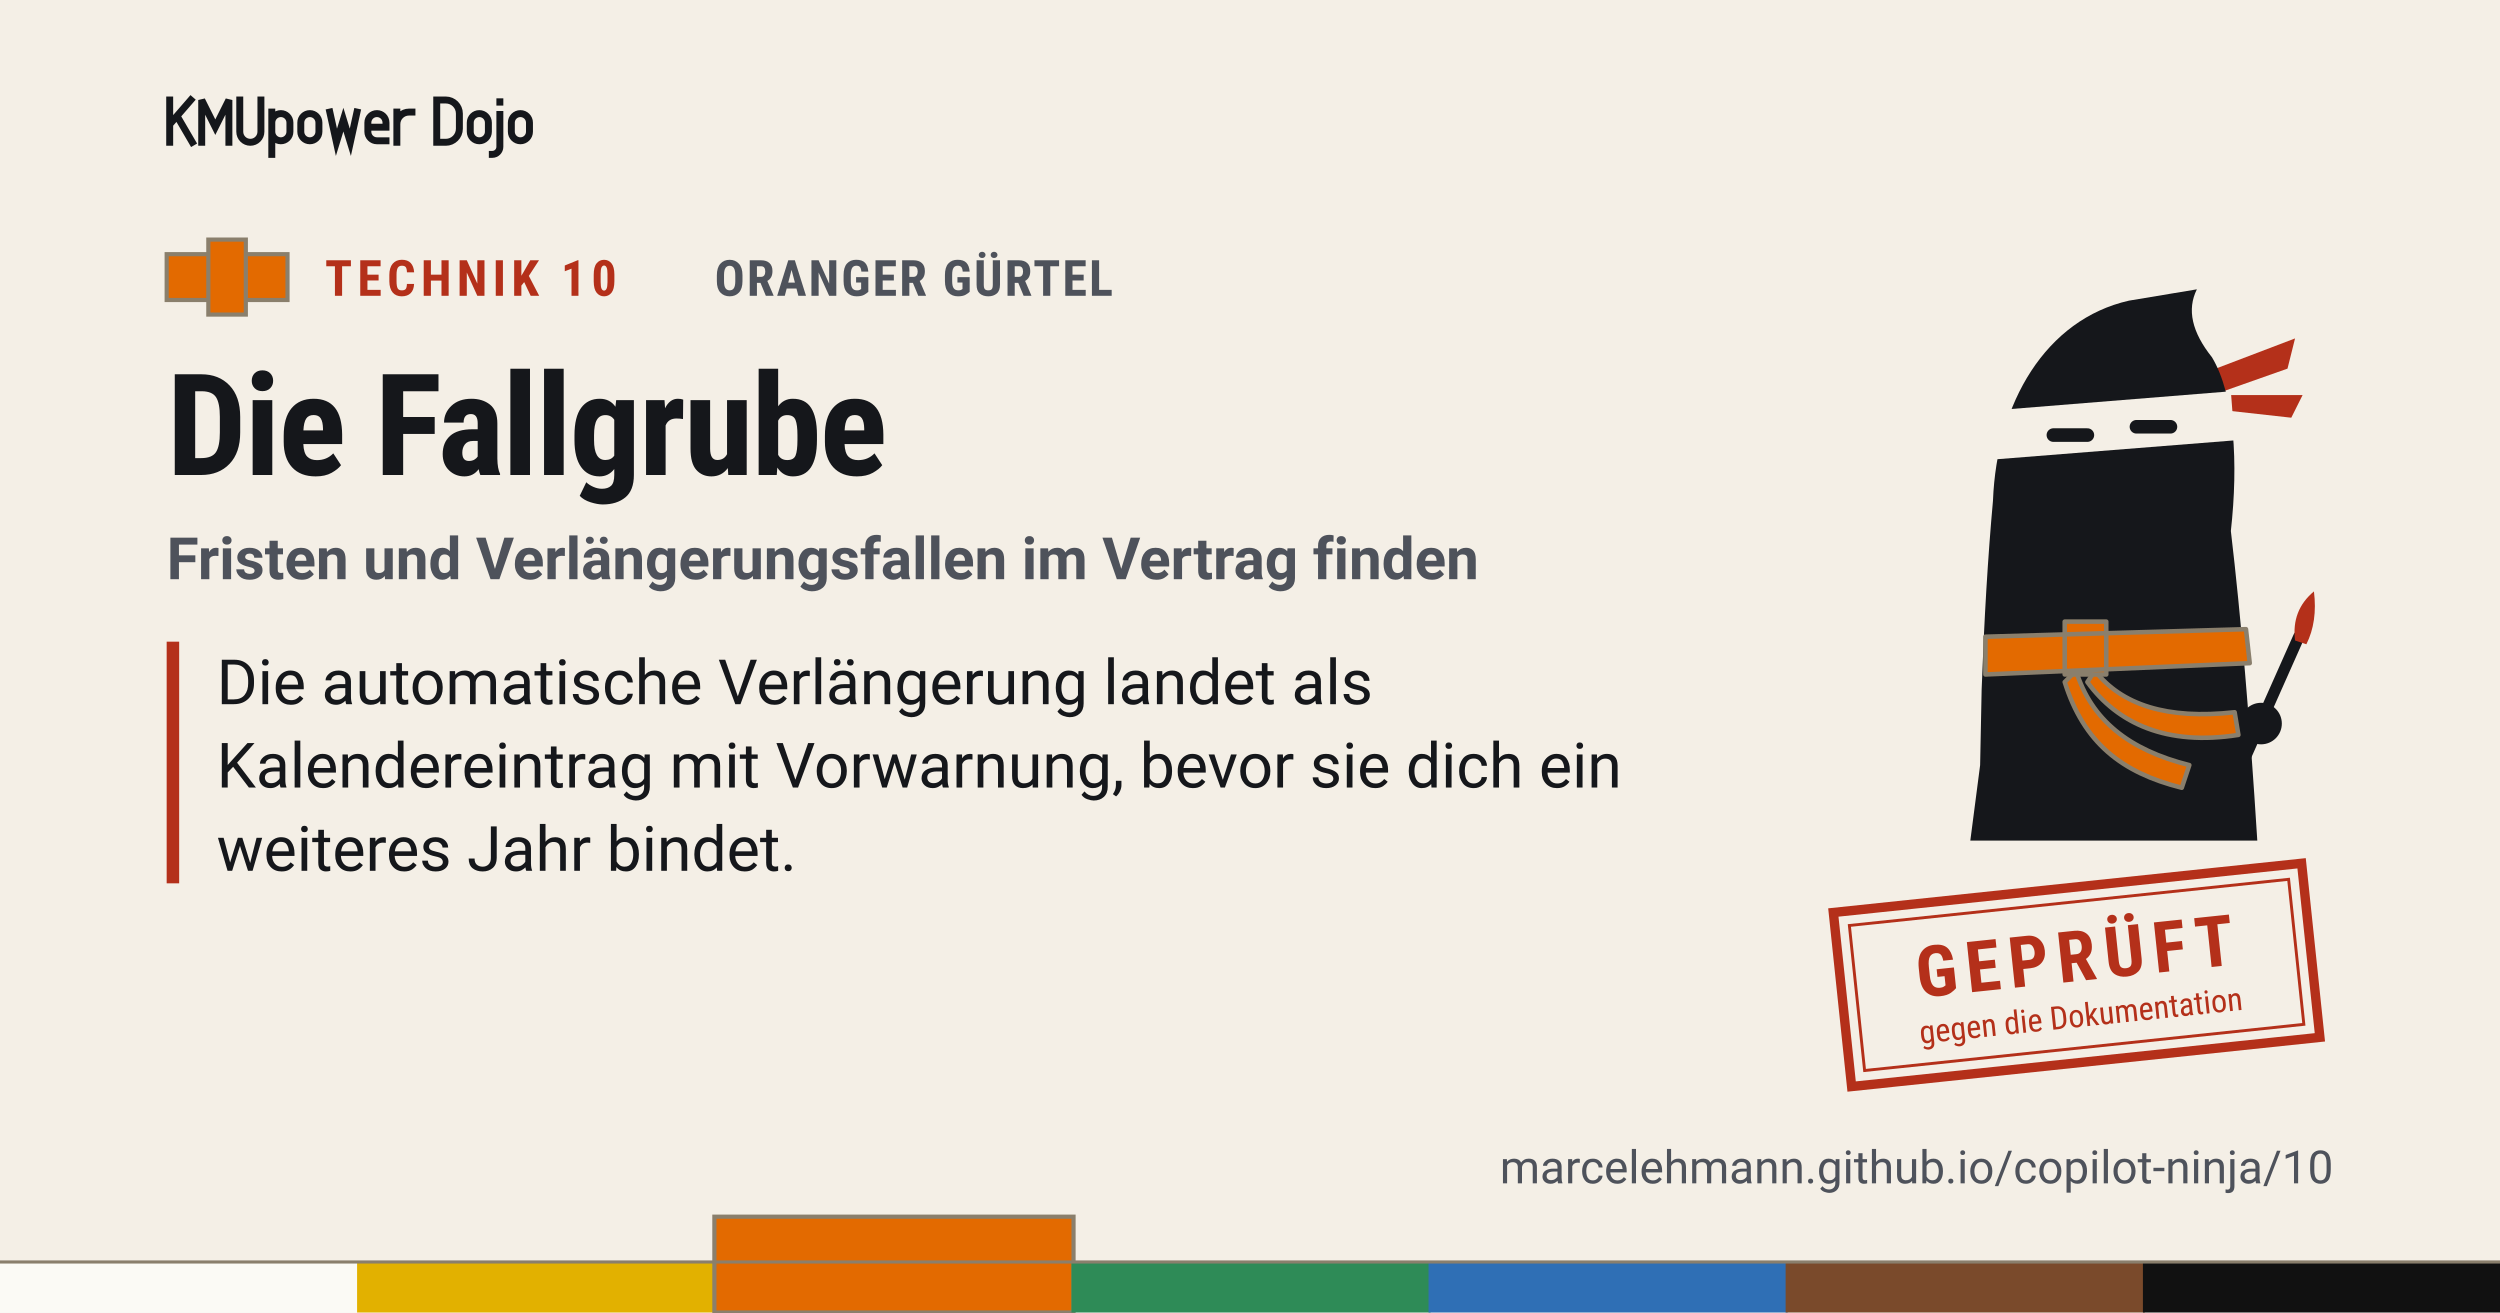
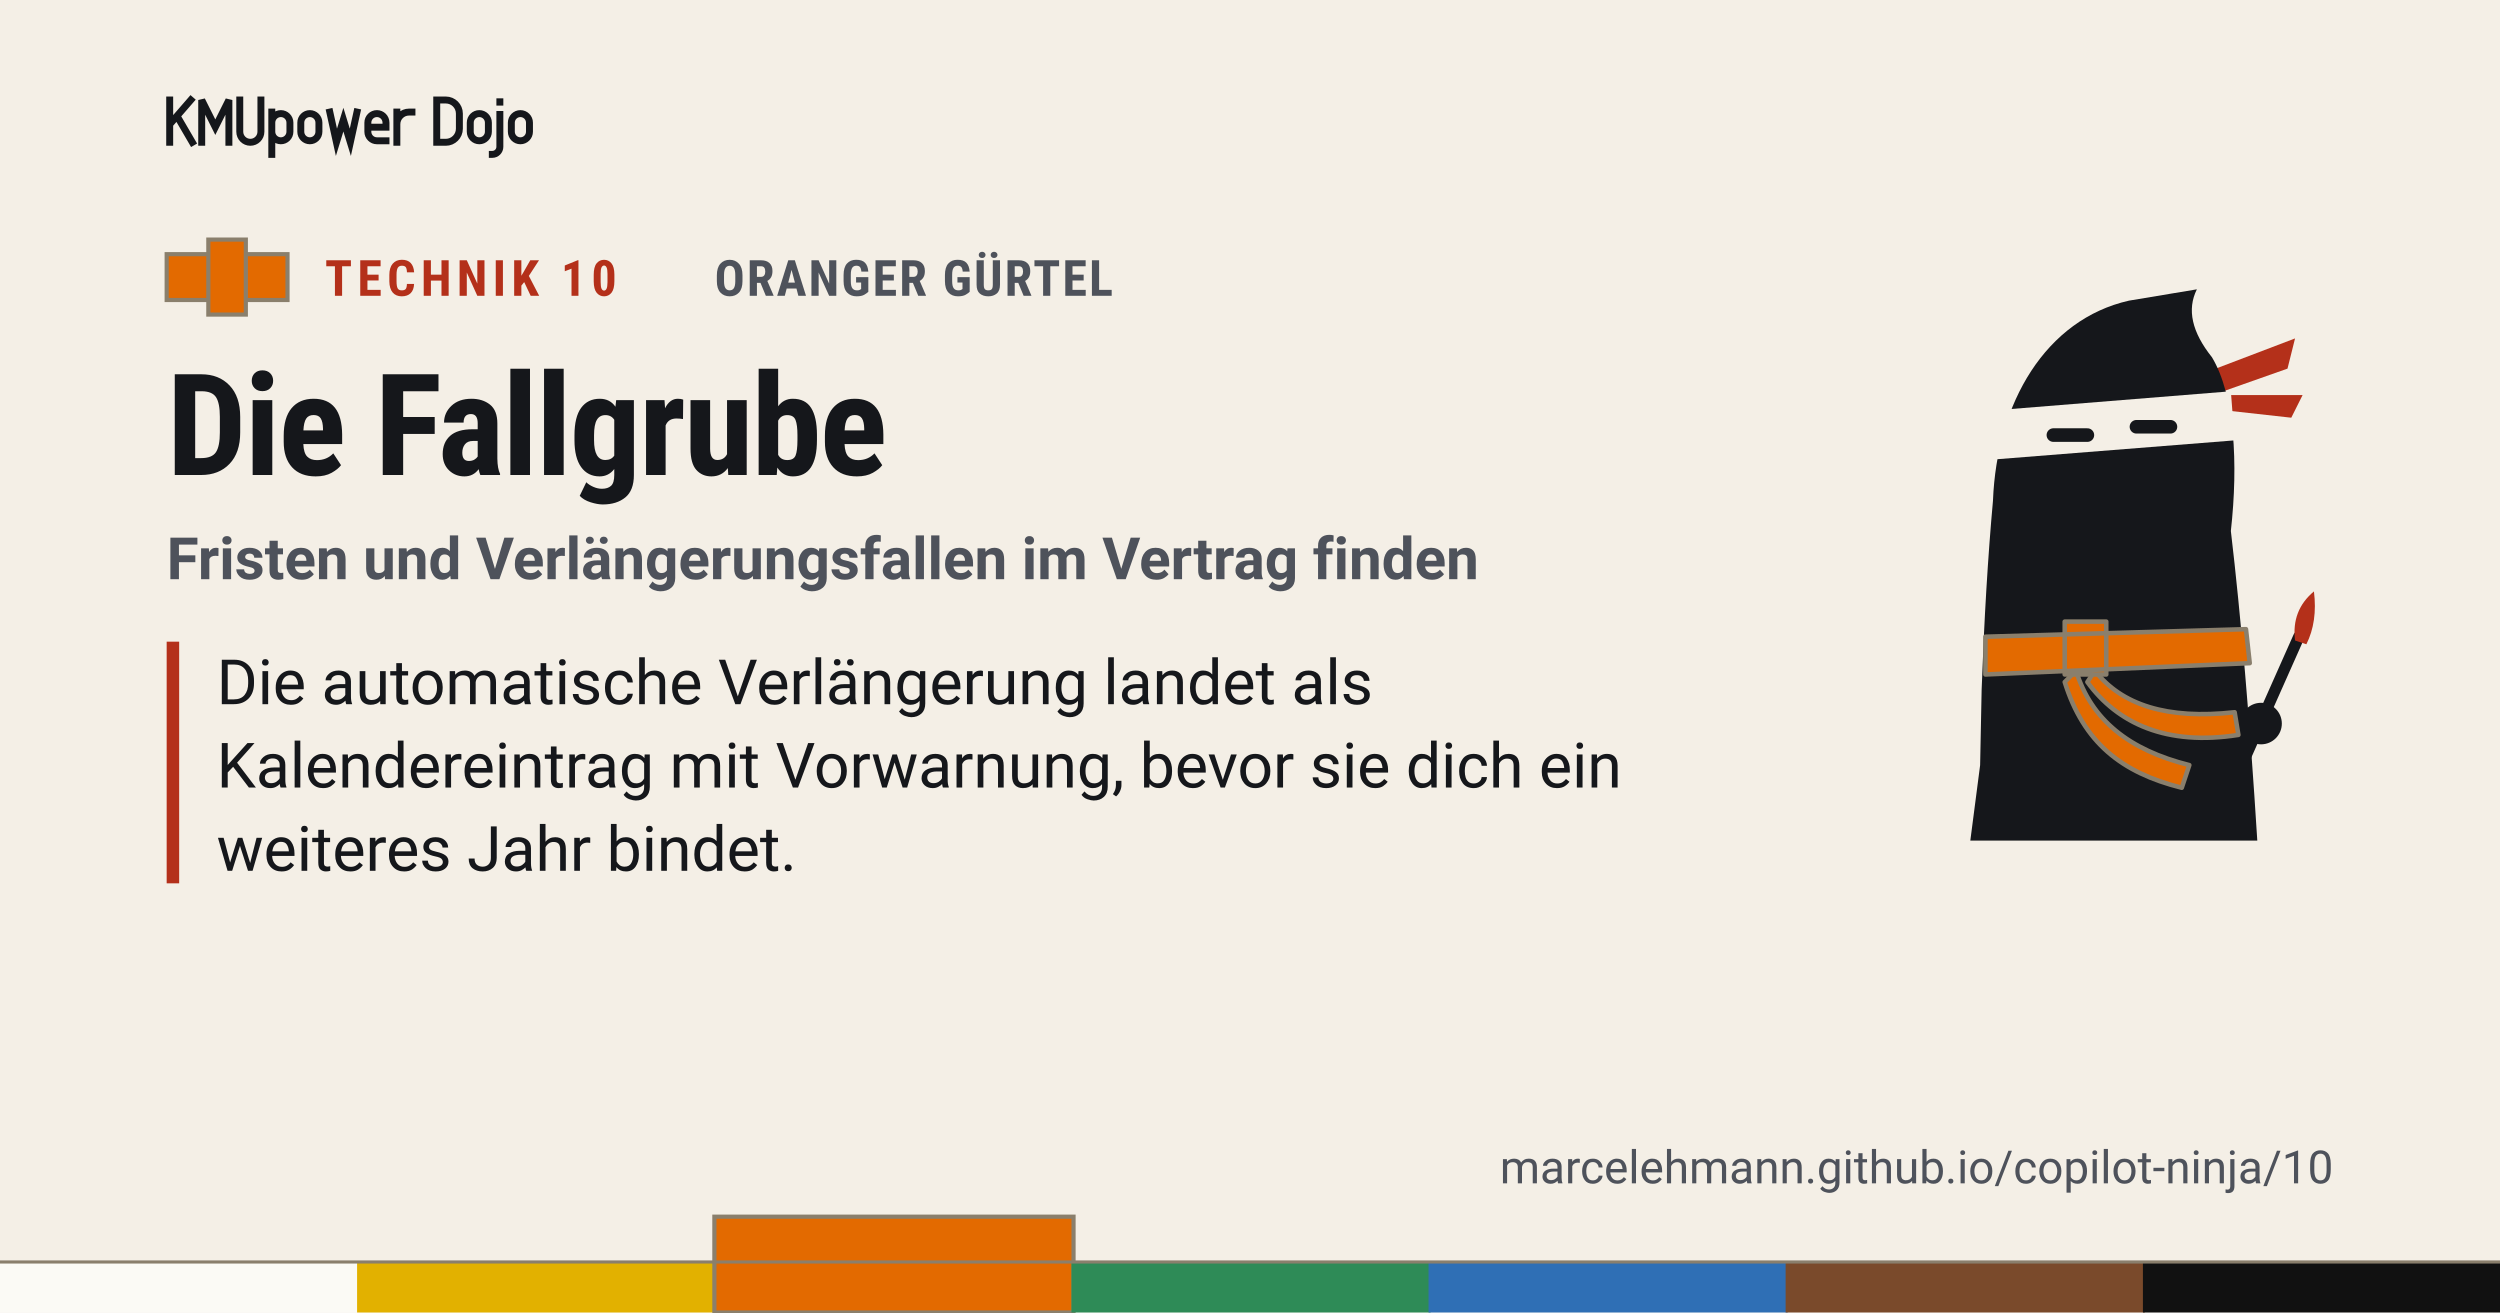
<svg xmlns="http://www.w3.org/2000/svg" width="1200" height="630" viewBox="0 0 1200 630" role="img" aria-label="Technik 10: Die Fallgrube. Die automatische Verlängerung landet als Kalendereintrag mit Vorwarnung, bevor sie dich ein weiteres Jahr bindet.">
  <rect width="1200" height="630" fill="#F4EFE6" />
  <g transform="translate(80 48) scale(1.45)" fill="none" stroke="#15171B" stroke-width="2.3" stroke-linecap="square">
    <path d="M1 0V14M8 0L1.5 7.5M3.6 5.6L8.5 14M11.6 14V0L16.1 9L20.6 0V14M24.2 0V10.5A3.5 3.5 0 0 0 31.2 10.5V0M34.8 18V4M34.8 7.5A3 3 0 0 1 40.8 7.5V10.5A3 3 0 0 1 34.8 10.5M44.4 7.5A3 3 0 0 1 50.4 7.5V10.5A3 3 0 0 1 44.4 10.5ZM54 4L56.2 14L58.5 6.5L60.8 14L63 4M66.8 9H72.6V7.5A3 3 0 0 0 66.6 7.5V10.5A3 3 0 0 0 69.6 13.5H72.6M76.2 14V4M76.2 8A4 4 0 0 1 80.2 4H81.2M89.4 0H92.4A4.5 4.5 0 0 1 96.9 4.5V9.5A4.5 4.5 0 0 1 92.4 14H89.4ZM100.5 7.5A3 3 0 0 1 106.5 7.5V10.5A3 3 0 0 1 100.5 10.5ZM110.3 4.8V15.5A2.5 2.5 0 0 1 107.8 18M110.3 0.6V0.7M114.1 7.5A3 3 0 0 1 120.1 7.5V10.5A3 3 0 0 1 114.1 10.5Z" />
  </g>
  <rect x="80" y="122" width="58" height="22" fill="#E36A00" stroke="#8A7F6C" stroke-width="2" />
  <rect x="100" y="115" width="18" height="36" fill="#E36A00" stroke="#8A7F6C" stroke-width="2" />
  <text x="156" y="142" font-family="Bahnschrift, 'Avenir Next Condensed', 'Roboto Condensed', 'Arial Narrow', sans-serif" font-weight="700" font-size="24" letter-spacing="2.5" fill="#B4301A">TECHNIK 10</text>
  <text x="343" y="142" font-family="Bahnschrift, 'Avenir Next Condensed', 'Roboto Condensed', 'Arial Narrow', sans-serif" font-weight="600" font-size="24" letter-spacing="1" fill="#4E525B">ORANGER GÜRTEL</text>
  <text x="80" y="228" font-size="68" font-family="Bahnschrift, 'Avenir Next Condensed', 'Roboto Condensed', 'Arial Narrow', sans-serif" font-weight="700" fill="#15171B" letter-spacing="-1">Die Fallgrube</text>
  <text x="80" y="278" font-size="28" font-family="'Segoe UI', system-ui, -apple-system, Roboto, Arial, sans-serif" font-weight="600" fill="#4E525B">Fristen und Verlängerungsfallen im Vertrag finden</text>
  <rect x="80" y="308" width="6" height="116" fill="#B4301A" />
  <text x="104" y="338" font-size="30" font-family="'Segoe UI', system-ui, -apple-system, Roboto, Arial, sans-serif" fill="#15171B">Die automatische Verlängerung landet als</text>
  <text x="104" y="378" font-size="30" font-family="'Segoe UI', system-ui, -apple-system, Roboto, Arial, sans-serif" fill="#15171B">Kalendereintrag mit Vorwarnung, bevor sie dich ein</text>
  <text x="104" y="418" font-size="30" font-family="'Segoe UI', system-ui, -apple-system, Roboto, Arial, sans-serif" fill="#15171B">weiteres Jahr bindet.</text>
  <svg x="902" y="128" width="218" height="290" viewBox="0 0 120 160">
    <style>.t-koerper{fill:#15171B}.t-gesicht{fill:#F4EFE6}.t-augen{fill:none;stroke:#15171B;stroke-width:3.6;stroke-linecap:round}.t-band,.t-pinsel-spitze{fill:#B4301A}.t-guertel,.t-guertel-enden{fill:#E36A00;stroke:#8A7F6C;stroke-width:1.2;stroke-linejoin:round}.t-pinsel-stiel{fill:none;stroke:#15171B;stroke-width:3;stroke-linecap:round}.t-hand{fill:#15171B}.t-rolle,.t-strich{display:none}</style>
    <g class="t-figur">
      <path class="t-band" d="M89 27l21-8-2 8-17 6zM90 34h22l-3 6-18-2z" />
      <path class="t-koerper" d="M24 152l2.6-20 .4-20q1-28 3-50c1-26 14-48 36-53l18-3q-4 8 4 18c6 10 7 28 5 46q4 34 7 82z" />
      <path class="t-gesicht" d="M31 38l62-5 1 13-63 5z" />
      <path class="t-augen" d="M46 44.6h9M68 42.4h9" />
      <g class="t-rolle">
        <path class="t-rolle-blatt" d="M30 114h60v18H30z" />
        <path class="t-rolle-zeilen" d="M38 120h40M38 126h28" />
        <path class="t-rolle-enden" d="M25 111h6v24h-6zM89 111h6v24h-6z" />
      </g>
      <path class="t-guertel-enden" d="M52 107c4 13 14 21 30 25l-2 6c-16-4-26-12-31-28zM57 107c7 9 19 13 37 11l1 6c-19 3-32-3-40-14z" />
      <path class="t-guertel" d="M28 98l69-2 1 9-70 3zM49 94h11v14H49z" />
      <g class="t-pinsel">
        <path class="t-pinsel-stiel" d="M95 134l16-36" />
        <path class="t-pinsel-spitze" d="M110 99q-1-8 5-13 1 8-2 14z" />
        <circle class="t-hand" cx="101" cy="121" r="5.5" />
      </g>
      <path class="t-strich" pathLength="1" d="M24 152l2.6-20 .4-20q1-28 3-50c1-26 14-48 36-53l18-3q-4 8 4 18c6 10 7 28 5 46q4 34 7 82z" />
    </g>
  </svg>
-   <g transform="translate(880 438) rotate(-6)">
-     <rect width="226" height="84" fill="#F4EFE6" stroke="#B4301A" stroke-width="4.5" />
-     <rect x="7" y="7" width="212" height="70" fill="none" stroke="#B4301A" stroke-width="1.4" />
-     <text x="113" y="45" text-anchor="middle" font-family="Bahnschrift, 'Avenir Next Condensed', 'Roboto Condensed', 'Arial Narrow', sans-serif" font-weight="700" font-size="34" letter-spacing="4" fill="#B4301A">GEPRÜFT</text>
-     <text x="113" y="67" text-anchor="middle" font-family="Bahnschrift, 'Avenir Next Condensed', 'Roboto Condensed', 'Arial Narrow', sans-serif" font-size="15.5" fill="#B4301A">gegen die Dokumentation</text>
-   </g>
  <text x="1120" y="568" text-anchor="end" font-family="'Segoe UI', system-ui, -apple-system, Roboto, Arial, sans-serif" font-size="22" fill="#4E525B">marcelehmann.github.io/copilot-ninja/10</text>
  <rect x="0.0" y="606" width="172.4" height="24" fill="#FBFAF5" />
  <rect x="171.4" y="606" width="172.4" height="24" fill="#E2B100" />
  <rect x="342.9" y="584" width="172.4" height="46" fill="#E36A00" stroke="#8A7F6C" stroke-width="2" />
  <rect x="514.3" y="606" width="172.4" height="24" fill="#2E8B57" />
  <rect x="685.7" y="606" width="172.4" height="24" fill="#2F6FB5" />
  <rect x="857.1" y="606" width="172.4" height="24" fill="#7A4A2B" />
  <rect x="1028.6" y="606" width="172.4" height="24" fill="#111111" />
  <rect x="0" y="605" width="1200" height="1.5" fill="#8A7F6C" />
</svg>
